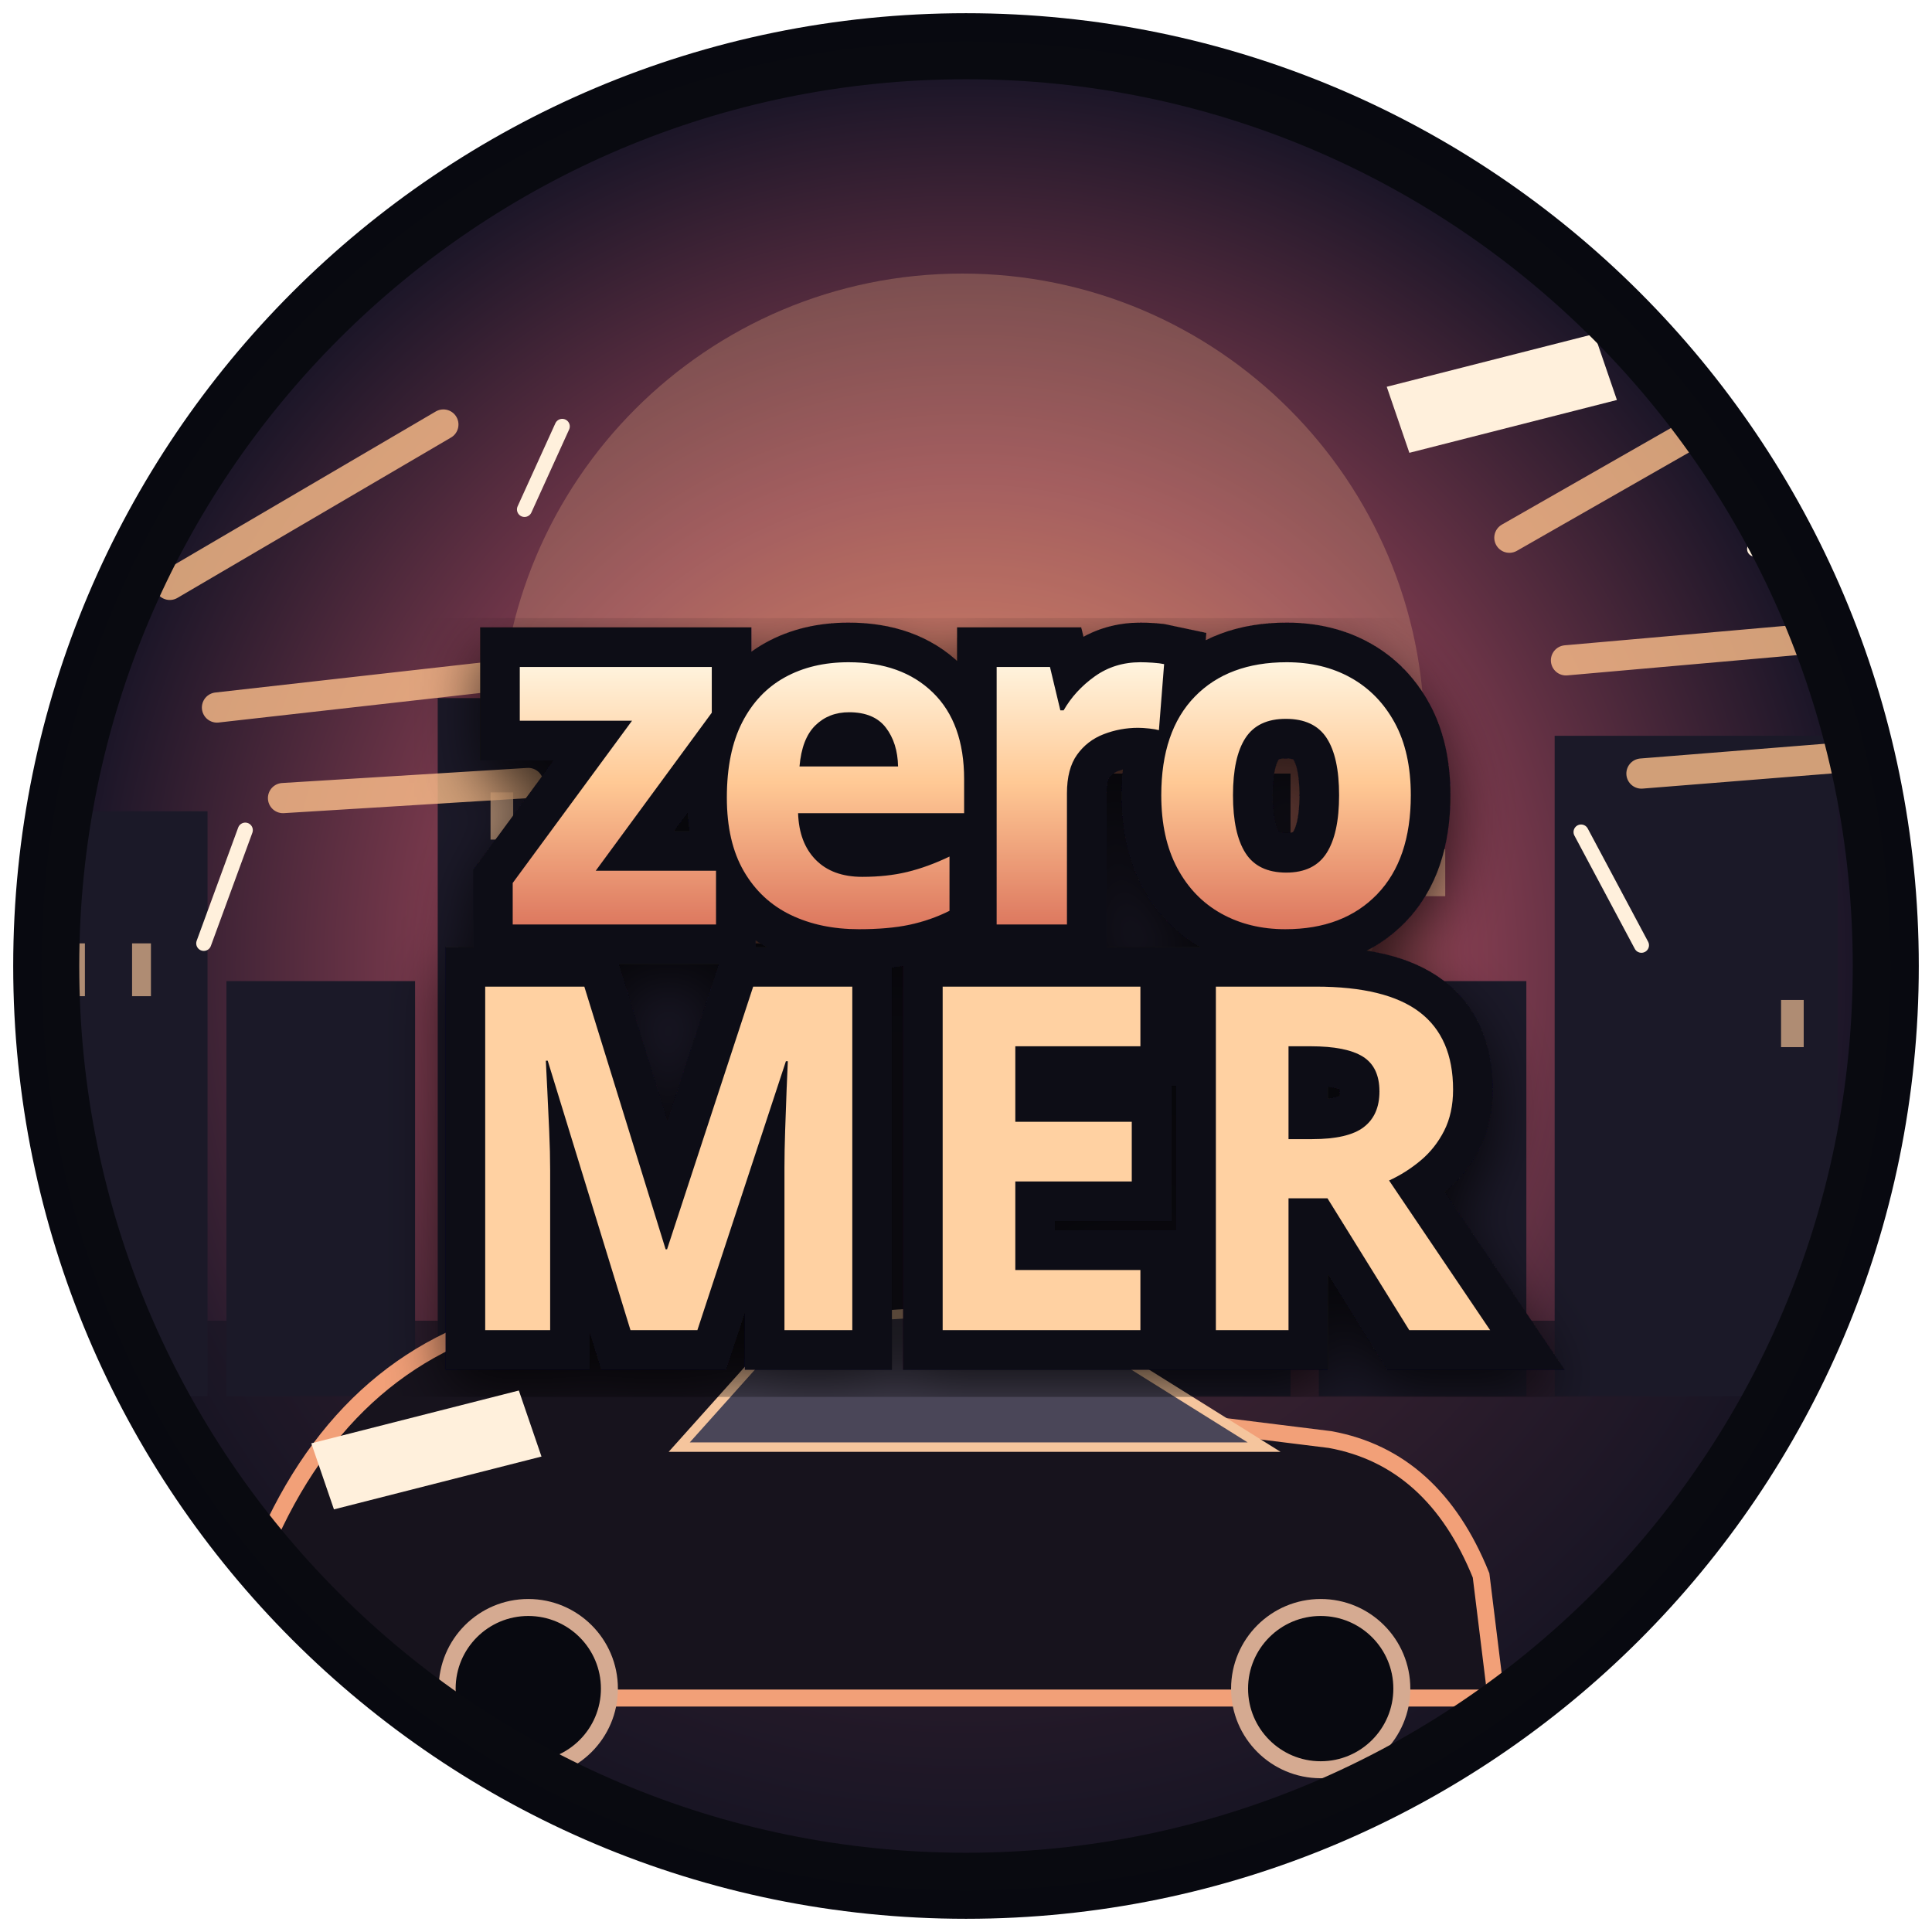
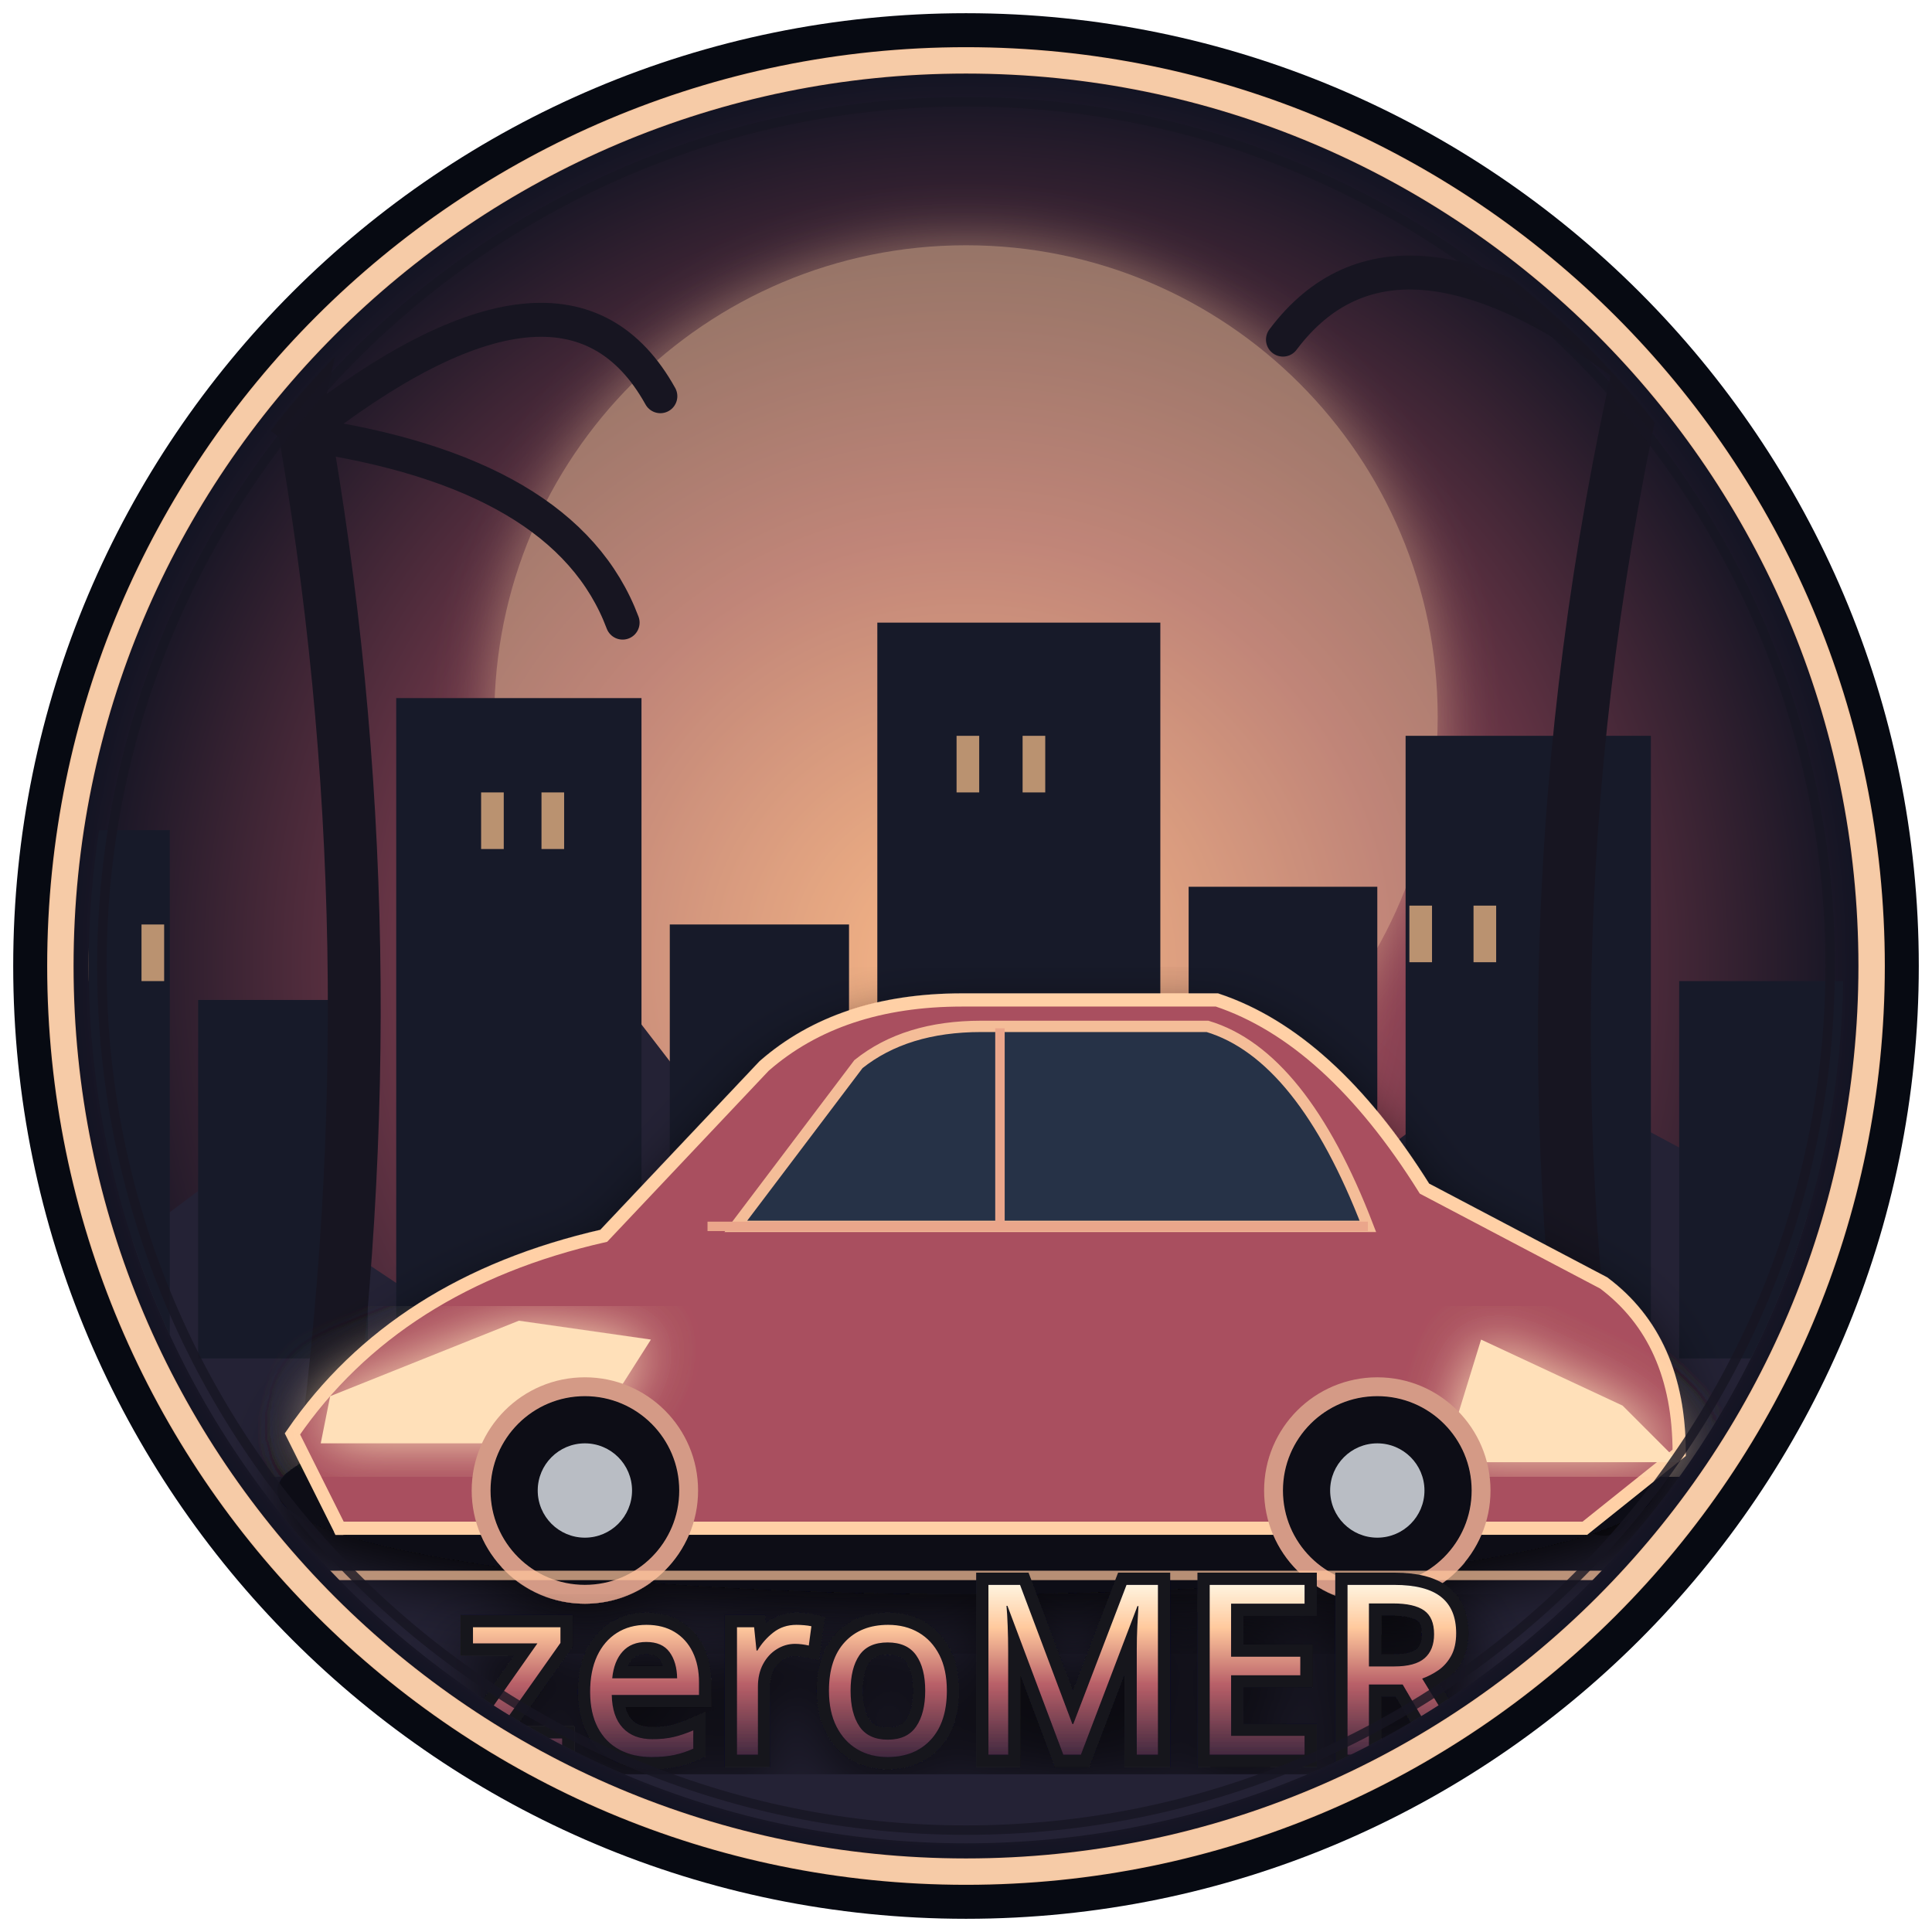
<svg xmlns="http://www.w3.org/2000/svg" width="1024" height="1024" viewBox="0 0 1024 1024">
  <defs>
    <radialGradient id="bg">
-       <stop stop-color="#f28e60" />
-       <stop offset=".55" stop-color="#833d50" />
-       <stop offset="1" stop-color="#171426" />
+       <stop stop-color="#f4a16f" />
+       <stop offset=".48" stop-color="#8c4354" />
+       <stop offset="1" stop-color="#101322" />
    </radialGradient>
-     <linearGradient id="letters" x2="0" y2="1">
+     <linearGradient id="chrome" x2="0" y2="1">
      <stop stop-color="#fff4df" />
-       <stop offset=".45" stop-color="#ffc995" />
-       <stop offset="1" stop-color="#dc765e" />
+       <stop offset=".25" stop-color="#ffc99d" />
+       <stop offset=".58" stop-color="#b85f68" />
+       <stop offset="1" stop-color="#40283f" />
    </linearGradient>
+     <filter id="glow">
+       <feGaussianBlur stdDeviation="15" result="b" />
+       <feMerge>
+         <feMergeNode in="b" />
+         <feMergeNode in="SourceGraphic" />
+       </feMerge>
+     </filter>
    <filter id="shadow">
      <feGaussianBlur in="SourceAlpha" stdDeviation="16" />
-       <feOffset dy="12" />
+       <feOffset dy="14" />
      <feComponentTransfer>
-         <feFuncA type="linear" slope=".75" />
+         <feFuncA type="linear" slope=".8" />
      </feComponentTransfer>
      <feMerge>
        <feMergeNode />
        <feMergeNode in="SourceGraphic" />
      </feMerge>
    </filter>
    <clipPath id="circle">
-       <circle cx="512" cy="512" r="475" />
+       <circle cx="512" cy="512" r="465" />
    </clipPath>
  </defs>
-   <circle cx="512" cy="512" r="505" fill="#080910" />
-   <circle cx="512" cy="512" r="480" fill="url(#bg)" stroke="#f5c59d" stroke-width="12" />
+   <circle cx="512" cy="512" r="505" fill="#070a12" />
+   <circle cx="512" cy="512" r="480" fill="url(#bg)" stroke="#f4c39c" stroke-width="14" />
  <g clip-path="url(#circle)">
-     <circle cx="510" cy="390" r="245" fill="#ffc18b" opacity=".25" />
-     <path d="M0 700h1024v324H0z" fill="#171522" opacity=".72" />
-     <g fill="#1b1928">
-       <path d="M0 740V430h110v310zm120 0V520h100v220zm112 0V370h150v370zm165 0V500h120v240zm132 0V410h155v330zm170 0V520h110v220zm125 0V390h150v350z" />
+     <circle cx="512" cy="380" r="250" fill="#ffd5a5" opacity=".45" filter="url(#glow)" />
+     <path d="M0 710L120 620 210 680 330 530 430 660 560 500 680 650 800 560 1024 680V1024H0Z" fill="#242235" />
+     <g fill="#171a29">
+       <path d="M0 720V440h90v280zm105 0V530h90v190zm105 0V370h130v350zm145 0V490h95v230zm110 0V330h150v390zm165 0V470h100v250zm115 0V390h130v330zm145 0V520h95v200z" />
    </g>
-     <g fill="#ffca9b" opacity=".65">
-       <path d="M35 500h10v28H35zm35 0h10v28H70zm190-80h12v25h-12zm30 0h12v25h-12zm195 120h12v25h-12zm32 0h12v25h-12zm205-90h12v25h-12zm32 0h12v25h-12zm190 80h12v25h-12z" />
+     <g fill="#ffc58f" opacity=".7">
+       <path d="M35 490h12v30H35zm40 0h12v30H75zm180-70h12v30h-12zm32 0h12v30h-12zm220-30h12v30h-12zm35 0h12v30h-12zm205 90h12v30h-12zm34 0h12v30h-12z" />
    </g>
-     <g fill="none" stroke-linecap="round">
-       <path d="M90 310l145-85m-120 150 195-22m-160 70 130-8m520-130 140-80m-110 145 170-15m-130 75 125-10" stroke="#ffc08c" stroke-width="16" opacity=".8" />
-       <path d="M130 440l-22 60m170-230 20-44m540 215 32 60m60-210 20-45" stroke="#fff0dc" stroke-width="8" />
+     <g fill="none" stroke="#171521" stroke-linecap="round">
+       <path d="M170 790Q210 500 160 220" stroke-width="28" />
+       <path d="M160 230Q40 130 0 240M160 230Q70 80 110 20M160 230Q190 55 280 20M160 230Q300 120 350 210M160 230Q300 250 330 330" stroke-width="18" />
+       <path d="M850 800Q800 500 870 190" stroke-width="28" />
+       <path d="M870 200Q740 100 680 180M870 200Q800 40 850 0M870 200Q960 55 1024 80M870 200Q1000 180 1024 260" stroke-width="18" />
    </g>
-     <path d="M140 820q45-105 145-125l160-10 115 60 145 18q55 10 80 72l8 65H110z" fill="#17131d" stroke="#f2a078" stroke-width="9" />
-     <path d="M420 700l130-8 120 75H360z" fill="#4a4658" stroke="#f5c59d" stroke-width="5" />
-     <circle cx="280" cy="895" r="43" fill="#080910" stroke="#d5aa91" stroke-width="9" />
-     <circle cx="700" cy="895" r="43" fill="#080910" stroke="#d5aa91" stroke-width="9" />
+     <g transform="translate(0 20)" filter="url(#shadow)">
+       <ellipse cx="512" cy="770" rx="365" ry="55" fill="#080a12" />
+       <path d="M155 740Q210 660 320 635L405 545Q445 510 510 510H645Q705 530 755 610L850 660Q890 690 890 750L840 790H180Z" fill="#a94f5e" stroke="#ffd0a6" stroke-width="7" />
+       <path d="M390 630l65-86q25-20 65-20h120q50 15 85 106z" fill="#283247" stroke="#f4bd98" stroke-width="6" />
+       <path d="M530 525v105m-155 0h350" stroke="#eaa68b" stroke-width="5" />
+       <path d="M175 720l100-40 70 10-35 55H170zm610-30 75 35 30 30h-125z" fill="#ffe0b9" filter="url(#glow)" />
+       <circle cx="310" cy="770" r="55" fill="#090b13" stroke="#d49a86" stroke-width="10" />
+       <circle cx="310" cy="770" r="25" fill="#b9bdc4" />
+       <circle cx="730" cy="770" r="55" fill="#090b13" stroke="#d49a86" stroke-width="10" />
+       <circle cx="730" cy="770" r="25" fill="#b9bdc4" />
+     </g>
+     <path d="M90 835h844" stroke="#ffc69c" stroke-width="5" opacity=".7" />
+     <text x="512" y="930" text-anchor="middle" font-family="Impact,'Arial Black',sans-serif" font-size="126" letter-spacing="3" fill="url(#chrome)" stroke="#17131e" stroke-width="13" paint-order="stroke" filter="url(#shadow)">zeroMER</text>
  </g>
-   <g filter="url(#shadow)">
-     <text x="512" y="490" text-anchor="middle" font-family="Impact,'Arial Black',sans-serif" font-size="250" font-weight="900" letter-spacing="-13" fill="url(#letters)" stroke="#111019" stroke-width="42" paint-order="stroke">zero</text>
-     <text x="512" y="705" text-anchor="middle" font-family="Impact,'Arial Black',sans-serif" font-size="255" font-weight="900" letter-spacing="2" fill="#ffd1a2" stroke="#111019" stroke-width="42" paint-order="stroke">MER</text>
-   </g>
-   <path d="M165 765l110-28 12 35-110 28zm570-560 110-28 12 35-110 28z" fill="#fff0dc" />
-   <circle cx="512" cy="512" r="480" fill="none" stroke="#090a10" stroke-width="20" />
+   <circle cx="512" cy="512" r="480" fill="none" stroke="#f6cba7" stroke-width="13" />
+   <circle cx="512" cy="512" r="458" fill="none" stroke="#171522" stroke-width="5" opacity=".8" />
</svg>
